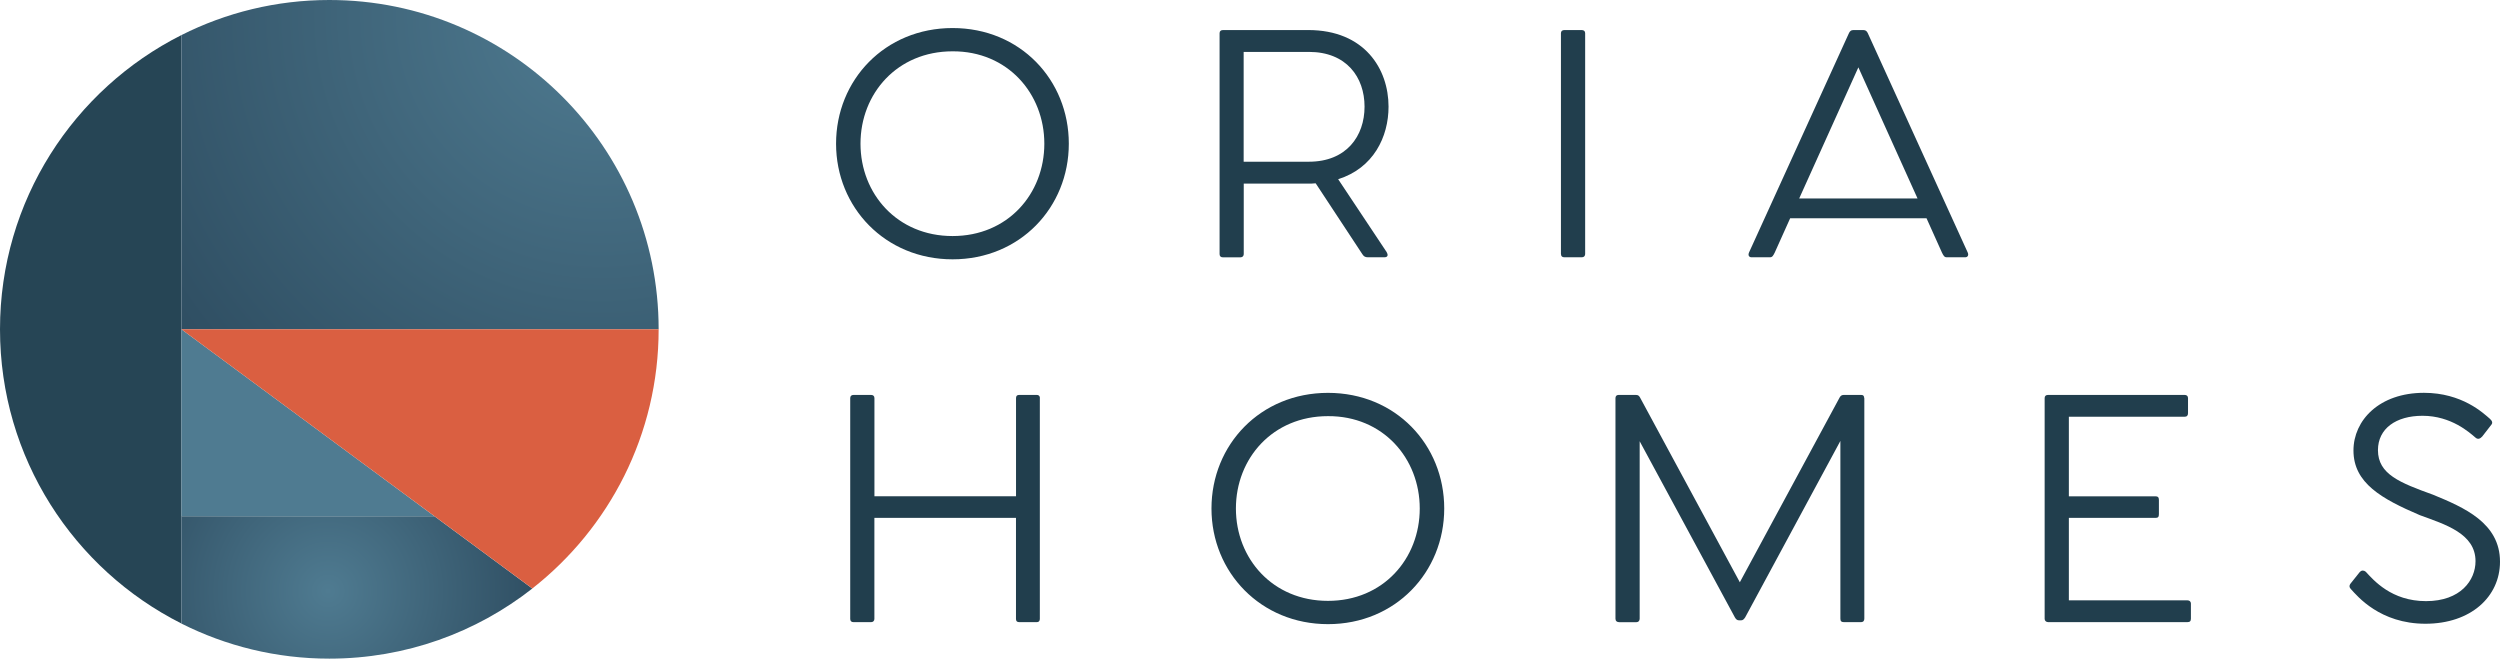
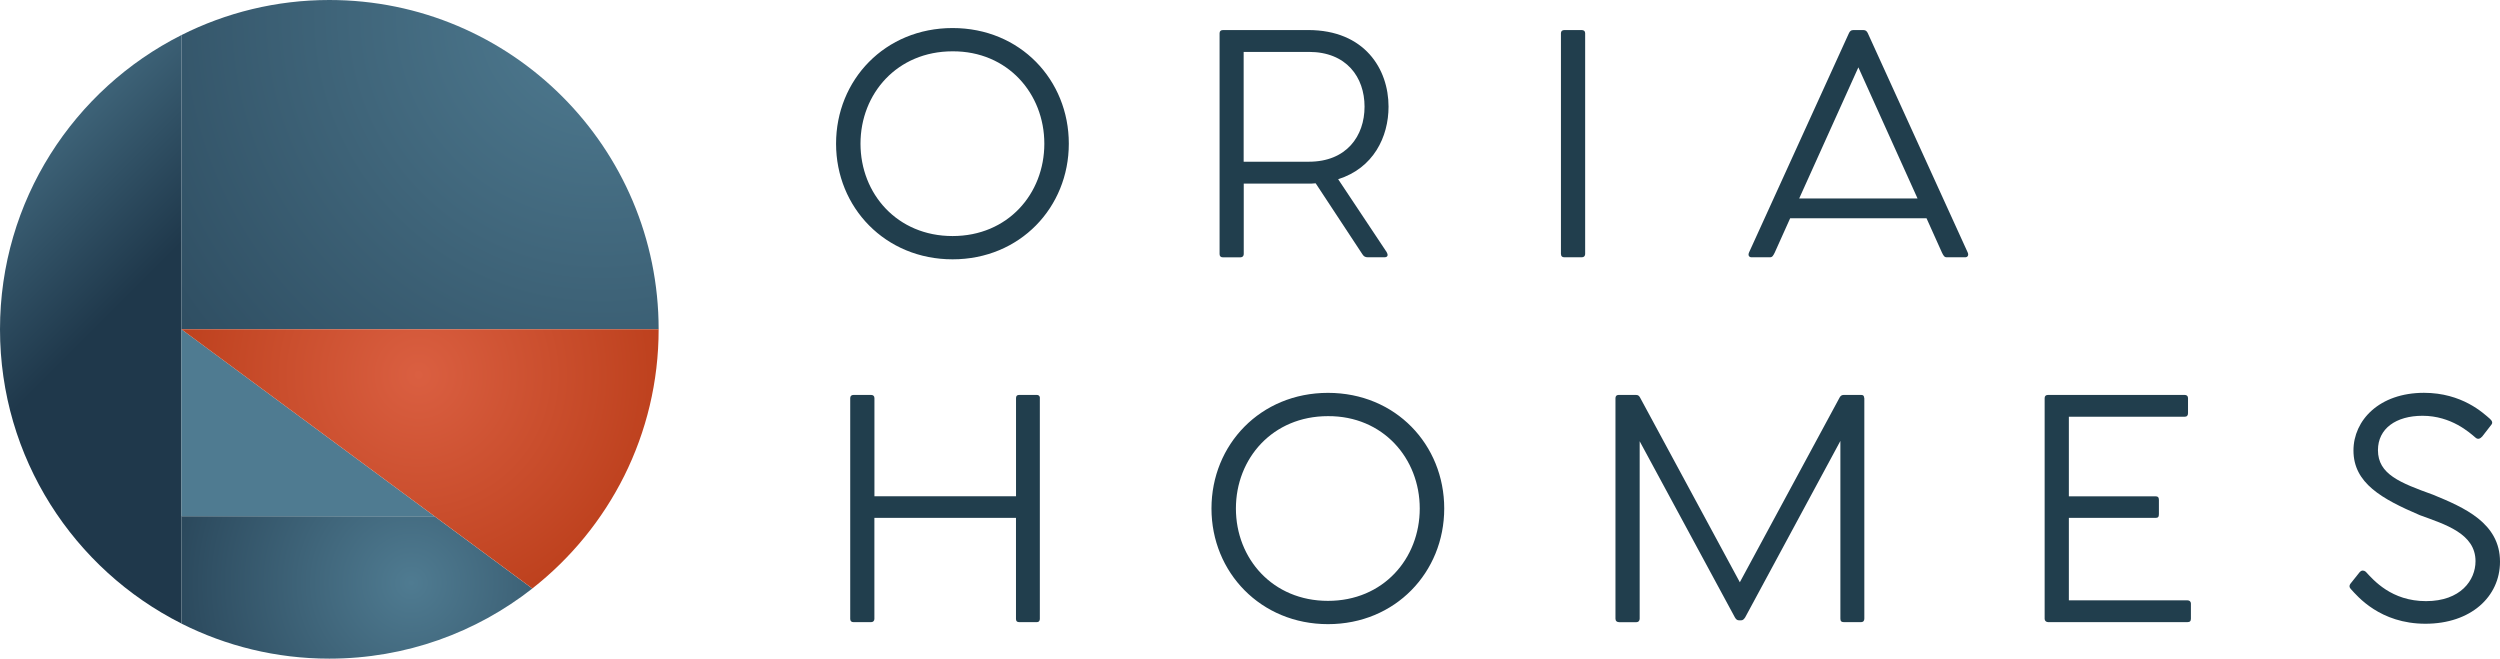
<svg xmlns="http://www.w3.org/2000/svg" xmlns:xlink="http://www.w3.org/1999/xlink" id="Layer_2" data-name="Layer 2" viewBox="0 0 561.65 147.97">
  <defs>
    <style>
      .cls-1 {
        fill: #4f7b91;
      }

      .cls-2 {
+         fill: url(#radial-gradient-3);
+       }
+ 
+       .cls-3 {
        fill: url(#radial-gradient-2);
      }

-       .cls-3 {
+       .cls-4 {
        fill: #213e4d;
      }

-       .cls-4 {
+       .cls-5 {
        fill: url(#radial-gradient);
      }

-       .cls-5 {
-         fill: #264555;
-       }
- 
      .cls-6 {
-         fill: #da5f41;
+         fill: url(#linear-gradient);
      }
    </style>
+     <linearGradient id="linear-gradient" x1="-11.25" y1="24.61" x2="29.8" y2="65.66" gradientUnits="userSpaceOnUse">
+       <stop offset="0" stop-color="#4f7b91" />
+       <stop offset="1" stop-color="#1f384b" />
+     </linearGradient>
    <radialGradient id="radial-gradient" cx="134.92" cy="3.32" fx="134.92" fy="3.32" r="176.32" gradientUnits="userSpaceOnUse">
      <stop offset="0" stop-color="#4f7b91" />
      <stop offset="1" stop-color="#1f384b" />
    </radialGradient>
-     <radialGradient id="radial-gradient-2" cx="73.73" cy="132.76" fx="73.73" fy="132.76" r="70.69" xlink:href="#radial-gradient" />
+     <radialGradient id="radial-gradient-2" cx="92.41" cy="130.96" fx="92.41" fy="130.96" r="70.69" xlink:href="#radial-gradient" />
+     <radialGradient id="radial-gradient-3" cx="94.06" cy="84.2" fx="94.06" fy="84.2" r="61.12" gradientUnits="userSpaceOnUse">
+       <stop offset="0" stop-color="#da5f41" />
+       <stop offset="1" stop-color="#ba3d19" />
+     </radialGradient>
  </defs>
  <g id="Layer_1-2" data-name="Layer 1">
    <g>
      <g>
-         <path class="cls-5" d="M40.76,73.98V7.88C16.59,20.06,0,45.08,0,73.98s16.59,53.93,40.76,66.1v-66.1Z" />
-         <path class="cls-4" d="M147.97,73.98C147.97,33.12,114.85,0,73.98,0c-11.95,0-23.23,2.85-33.22,7.88v66.1h107.21Z" />
+         <path class="cls-6" d="M40.76,73.98V7.88C16.59,20.06,0,45.08,0,73.98s16.59,53.93,40.76,66.1v-66.1Z" />
+         <path class="cls-5" d="M147.97,73.98C147.97,33.12,114.85,0,73.98,0c-11.95,0-23.23,2.85-33.22,7.88v66.1h107.21Z" />
        <polygon class="cls-1" points="97.63 115.99 40.76 73.98 40.76 115.99 97.63 115.99" />
-         <path class="cls-2" d="M40.76,115.99v24.1c9.99,5.03,21.27,7.88,33.22,7.88,17.21,0,33.04-5.89,45.61-15.75l-21.97-16.23h-56.86Z" />
-         <path class="cls-6" d="M147.97,73.98H40.76l56.86,42h.44-.44l21.97,16.23c17.27-13.54,28.38-34.58,28.38-58.23Z" />
+         <path class="cls-3" d="M40.76,115.99v24.1c9.99,5.03,21.27,7.88,33.22,7.88,17.21,0,33.04-5.89,45.61-15.75l-21.97-16.23h-56.86Z" />
+         <path class="cls-2" d="M147.97,73.98H40.76l56.86,42h.44-.44l21.97,16.23c17.27-13.54,28.38-34.58,28.38-58.23Z" />
      </g>
      <g>
-         <path class="cls-3" d="M233.61,89.44v49.61c0,.39-.2.72-.65.72h-3.99c-.52,0-.72-.26-.72-.72v-22.71h-31.81v22.71c0,.39-.26.72-.72.72h-3.99c-.46,0-.72-.26-.72-.72v-49.61c0-.46.26-.72.79-.72h3.86c.52,0,.79.26.79.72v22.05h31.81v-22.05c0-.46.2-.72.72-.72h3.93c.46,0,.72.26.72.72Z" />
-         <path class="cls-3" d="M272.17,114.24c0-14.33,10.99-25.98,26.18-25.98s26.11,11.65,26.11,25.98-10.99,25.98-26.11,25.98-26.18-11.65-26.18-25.98ZM318.96,114.24c0-11.26-8.25-20.81-20.62-20.75-12.43,0-20.68,9.49-20.68,20.75s8.25,20.75,20.68,20.75,20.62-9.49,20.62-20.75Z" />
-         <path class="cls-3" d="M418.84,89.44v49.54c0,.46-.2.79-.79.79h-3.8c-.59,0-.79-.26-.79-.79v-39.92l-21.4,39.66c-.33.46-.52.65-.98.65h-.33c-.46,0-.72-.2-.98-.65l-21.4-39.59v39.86c0,.46-.26.79-.79.79h-3.8c-.52,0-.85-.26-.85-.79v-49.54c0-.39.2-.72.65-.72h3.99c.46,0,.65.2.85.52l22.45,41.56,22.45-41.56c.2-.33.46-.52.85-.52h3.99c.52,0,.65.33.65.72Z" />
-         <path class="cls-3" d="M492.21,135.64v3.34c0,.52-.2.79-.79.79h-31.28c-.46,0-.79-.33-.79-.72v-49.61c0-.46.26-.72.79-.72h30.63c.52,0,.79.26.79.72v3.4c0,.52-.26.79-.79.79h-25.98v17.87h19.44c.52,0,.79.2.79.79v3.21c0,.65-.2.85-.79.85h-19.44v18.52h26.64c.52,0,.79.33.79.79Z" />
-         <path class="cls-3" d="M530.17,128.51c.39-.46.92-.39,1.31-.07,1.77,1.9,5.76,6.61,13.55,6.61s11.12-4.71,11.12-8.97c0-6.22-6.81-8.25-12.5-10.34-8.57-3.67-14.92-7.2-14.92-14.53,0-6.81,5.82-12.96,15.84-12.96,8.57,0,13.35,4.58,14.79,5.82.52.46.72.92.33,1.37l-2.03,2.62c-.46.52-.98.72-1.51.26-1.31-1.11-5.43-4.91-11.91-4.91-5.96,0-10.01,2.88-10.01,7.72,0,5.43,4.97,7.33,12.37,10.01,7,2.88,15.05,6.35,15.05,15.05,0,7.85-6.54,13.94-16.75,13.94s-15.31-6.22-16.69-7.72c-.39-.39-.52-.79-.13-1.31l2.09-2.62Z" />
+         <path class="cls-4" d="M233.61,89.44v49.61c0,.39-.2.72-.65.72h-3.99c-.52,0-.72-.26-.72-.72v-22.71h-31.81v22.71c0,.39-.26.72-.72.72h-3.99c-.46,0-.72-.26-.72-.72v-49.61c0-.46.26-.72.79-.72h3.86c.52,0,.79.26.79.72v22.05h31.81v-22.05c0-.46.2-.72.72-.72h3.93c.46,0,.72.26.72.72Z" />
+         <path class="cls-4" d="M272.17,114.24c0-14.33,10.99-25.98,26.18-25.98s26.11,11.65,26.11,25.98-10.99,25.98-26.11,25.98-26.18-11.65-26.18-25.98ZM318.96,114.24c0-11.26-8.25-20.81-20.62-20.75-12.43,0-20.68,9.49-20.68,20.75s8.25,20.75,20.68,20.75,20.62-9.49,20.62-20.75Z" />
+         <path class="cls-4" d="M418.84,89.44v49.54c0,.46-.2.79-.79.79h-3.8c-.59,0-.79-.26-.79-.79v-39.92l-21.4,39.66c-.33.46-.52.65-.98.65h-.33c-.46,0-.72-.2-.98-.65l-21.4-39.59v39.86c0,.46-.26.79-.79.79h-3.8c-.52,0-.85-.26-.85-.79v-49.54c0-.39.2-.72.65-.72h3.99c.46,0,.65.2.85.52l22.45,41.56,22.45-41.56c.2-.33.46-.52.85-.52h3.99c.52,0,.65.33.65.72Z" />
+         <path class="cls-4" d="M492.21,135.64v3.34c0,.52-.2.79-.79.79h-31.28c-.46,0-.79-.33-.79-.72v-49.61c0-.46.26-.72.79-.72h30.63c.52,0,.79.26.79.72v3.4c0,.52-.26.79-.79.79h-25.98v17.87h19.44c.52,0,.79.2.79.79v3.21c0,.65-.2.85-.79.85h-19.44v18.52h26.64c.52,0,.79.33.79.79Z" />
+         <path class="cls-4" d="M530.17,128.51c.39-.46.92-.39,1.31-.07,1.77,1.9,5.76,6.61,13.55,6.61s11.12-4.71,11.12-8.97c0-6.22-6.81-8.25-12.5-10.34-8.57-3.67-14.92-7.2-14.92-14.53,0-6.81,5.82-12.96,15.84-12.96,8.57,0,13.35,4.58,14.79,5.82.52.46.72.92.33,1.37l-2.03,2.62c-.46.52-.98.72-1.51.26-1.31-1.11-5.43-4.91-11.91-4.91-5.96,0-10.01,2.88-10.01,7.72,0,5.43,4.97,7.33,12.37,10.01,7,2.88,15.05,6.35,15.05,15.05,0,7.85-6.54,13.94-16.75,13.94s-15.31-6.22-16.69-7.72c-.39-.39-.52-.79-.13-1.31l2.09-2.62Z" />
      </g>
      <g>
-         <path class="cls-3" d="M187.83,32.28c0-14.33,10.99-25.98,26.18-25.98s26.11,11.65,26.11,25.98-10.99,25.98-26.11,25.98-26.18-11.65-26.18-25.98ZM234.62,32.28c0-11.26-8.25-20.81-20.62-20.75-12.43,0-20.68,9.49-20.68,20.75s8.25,20.75,20.68,20.75,20.62-9.49,20.62-20.75Z" />
-         <path class="cls-3" d="M311.54,56.69c.39.65.2,1.11-.52,1.11h-3.73c-.59,0-.92-.2-1.24-.72l-10.47-15.9c-.59.07-1.11.07-1.7.07h-14.46v15.84c0,.39-.26.72-.72.72h-3.99c-.46,0-.72-.26-.72-.72V7.47c0-.46.26-.72.79-.72h19.11c12.7,0,18.06,8.77,18.06,17.21,0,6.81-3.4,13.81-11.32,16.3l10.93,16.43ZM279.4,36.33h14.66c8.44,0,12.5-5.76,12.5-12.37s-4.06-12.3-12.5-12.3h-14.66v24.67Z" />
-         <path class="cls-3" d="M350.68,57.08V7.47c0-.46.26-.72.79-.72h3.86c.52,0,.79.26.79.72v49.61c0,.39-.26.72-.72.72h-3.99c-.46,0-.72-.26-.72-.72Z" />
-         <path class="cls-3" d="M441.52,57.8h-4.19c-.52,0-.72-.39-1.05-1.05l-3.47-7.72h-30.63l-3.47,7.72c-.33.65-.52,1.05-1.05,1.05h-4.19c-.46,0-.85-.39-.52-1.11l22.45-49.28c.2-.39.46-.65.92-.65h2.36c.46,0,.72.26.92.65l22.45,49.28c.33.72-.07,1.11-.52,1.11ZM430.79,44.58l-13.29-29.45-13.29,29.45h26.57Z" />
+         <path class="cls-4" d="M187.83,32.28c0-14.33,10.99-25.98,26.18-25.98s26.11,11.65,26.11,25.98-10.99,25.98-26.11,25.98-26.18-11.65-26.18-25.98ZM234.62,32.28c0-11.26-8.25-20.81-20.62-20.75-12.43,0-20.68,9.49-20.68,20.75s8.25,20.75,20.68,20.75,20.62-9.49,20.62-20.75Z" />
+         <path class="cls-4" d="M311.54,56.69c.39.65.2,1.11-.52,1.11h-3.73c-.59,0-.92-.2-1.24-.72l-10.47-15.9c-.59.07-1.11.07-1.7.07h-14.46v15.84c0,.39-.26.72-.72.72h-3.99c-.46,0-.72-.26-.72-.72V7.47c0-.46.26-.72.79-.72h19.11c12.7,0,18.06,8.77,18.06,17.21,0,6.81-3.4,13.81-11.32,16.3l10.93,16.43ZM279.4,36.33h14.66c8.44,0,12.5-5.76,12.5-12.37s-4.06-12.3-12.5-12.3h-14.66v24.67Z" />
+         <path class="cls-4" d="M350.68,57.08V7.47c0-.46.26-.72.79-.72h3.86c.52,0,.79.26.79.72v49.61c0,.39-.26.72-.72.72h-3.99c-.46,0-.72-.26-.72-.72Z" />
+         <path class="cls-4" d="M441.52,57.8h-4.19c-.52,0-.72-.39-1.05-1.05l-3.47-7.72h-30.63l-3.47,7.72c-.33.65-.52,1.05-1.05,1.05h-4.19c-.46,0-.85-.39-.52-1.11l22.45-49.28c.2-.39.46-.65.92-.65h2.36c.46,0,.72.26.92.65l22.45,49.28c.33.72-.07,1.11-.52,1.11ZM430.79,44.58l-13.29-29.45-13.29,29.45h26.57Z" />
      </g>
    </g>
  </g>
</svg>
